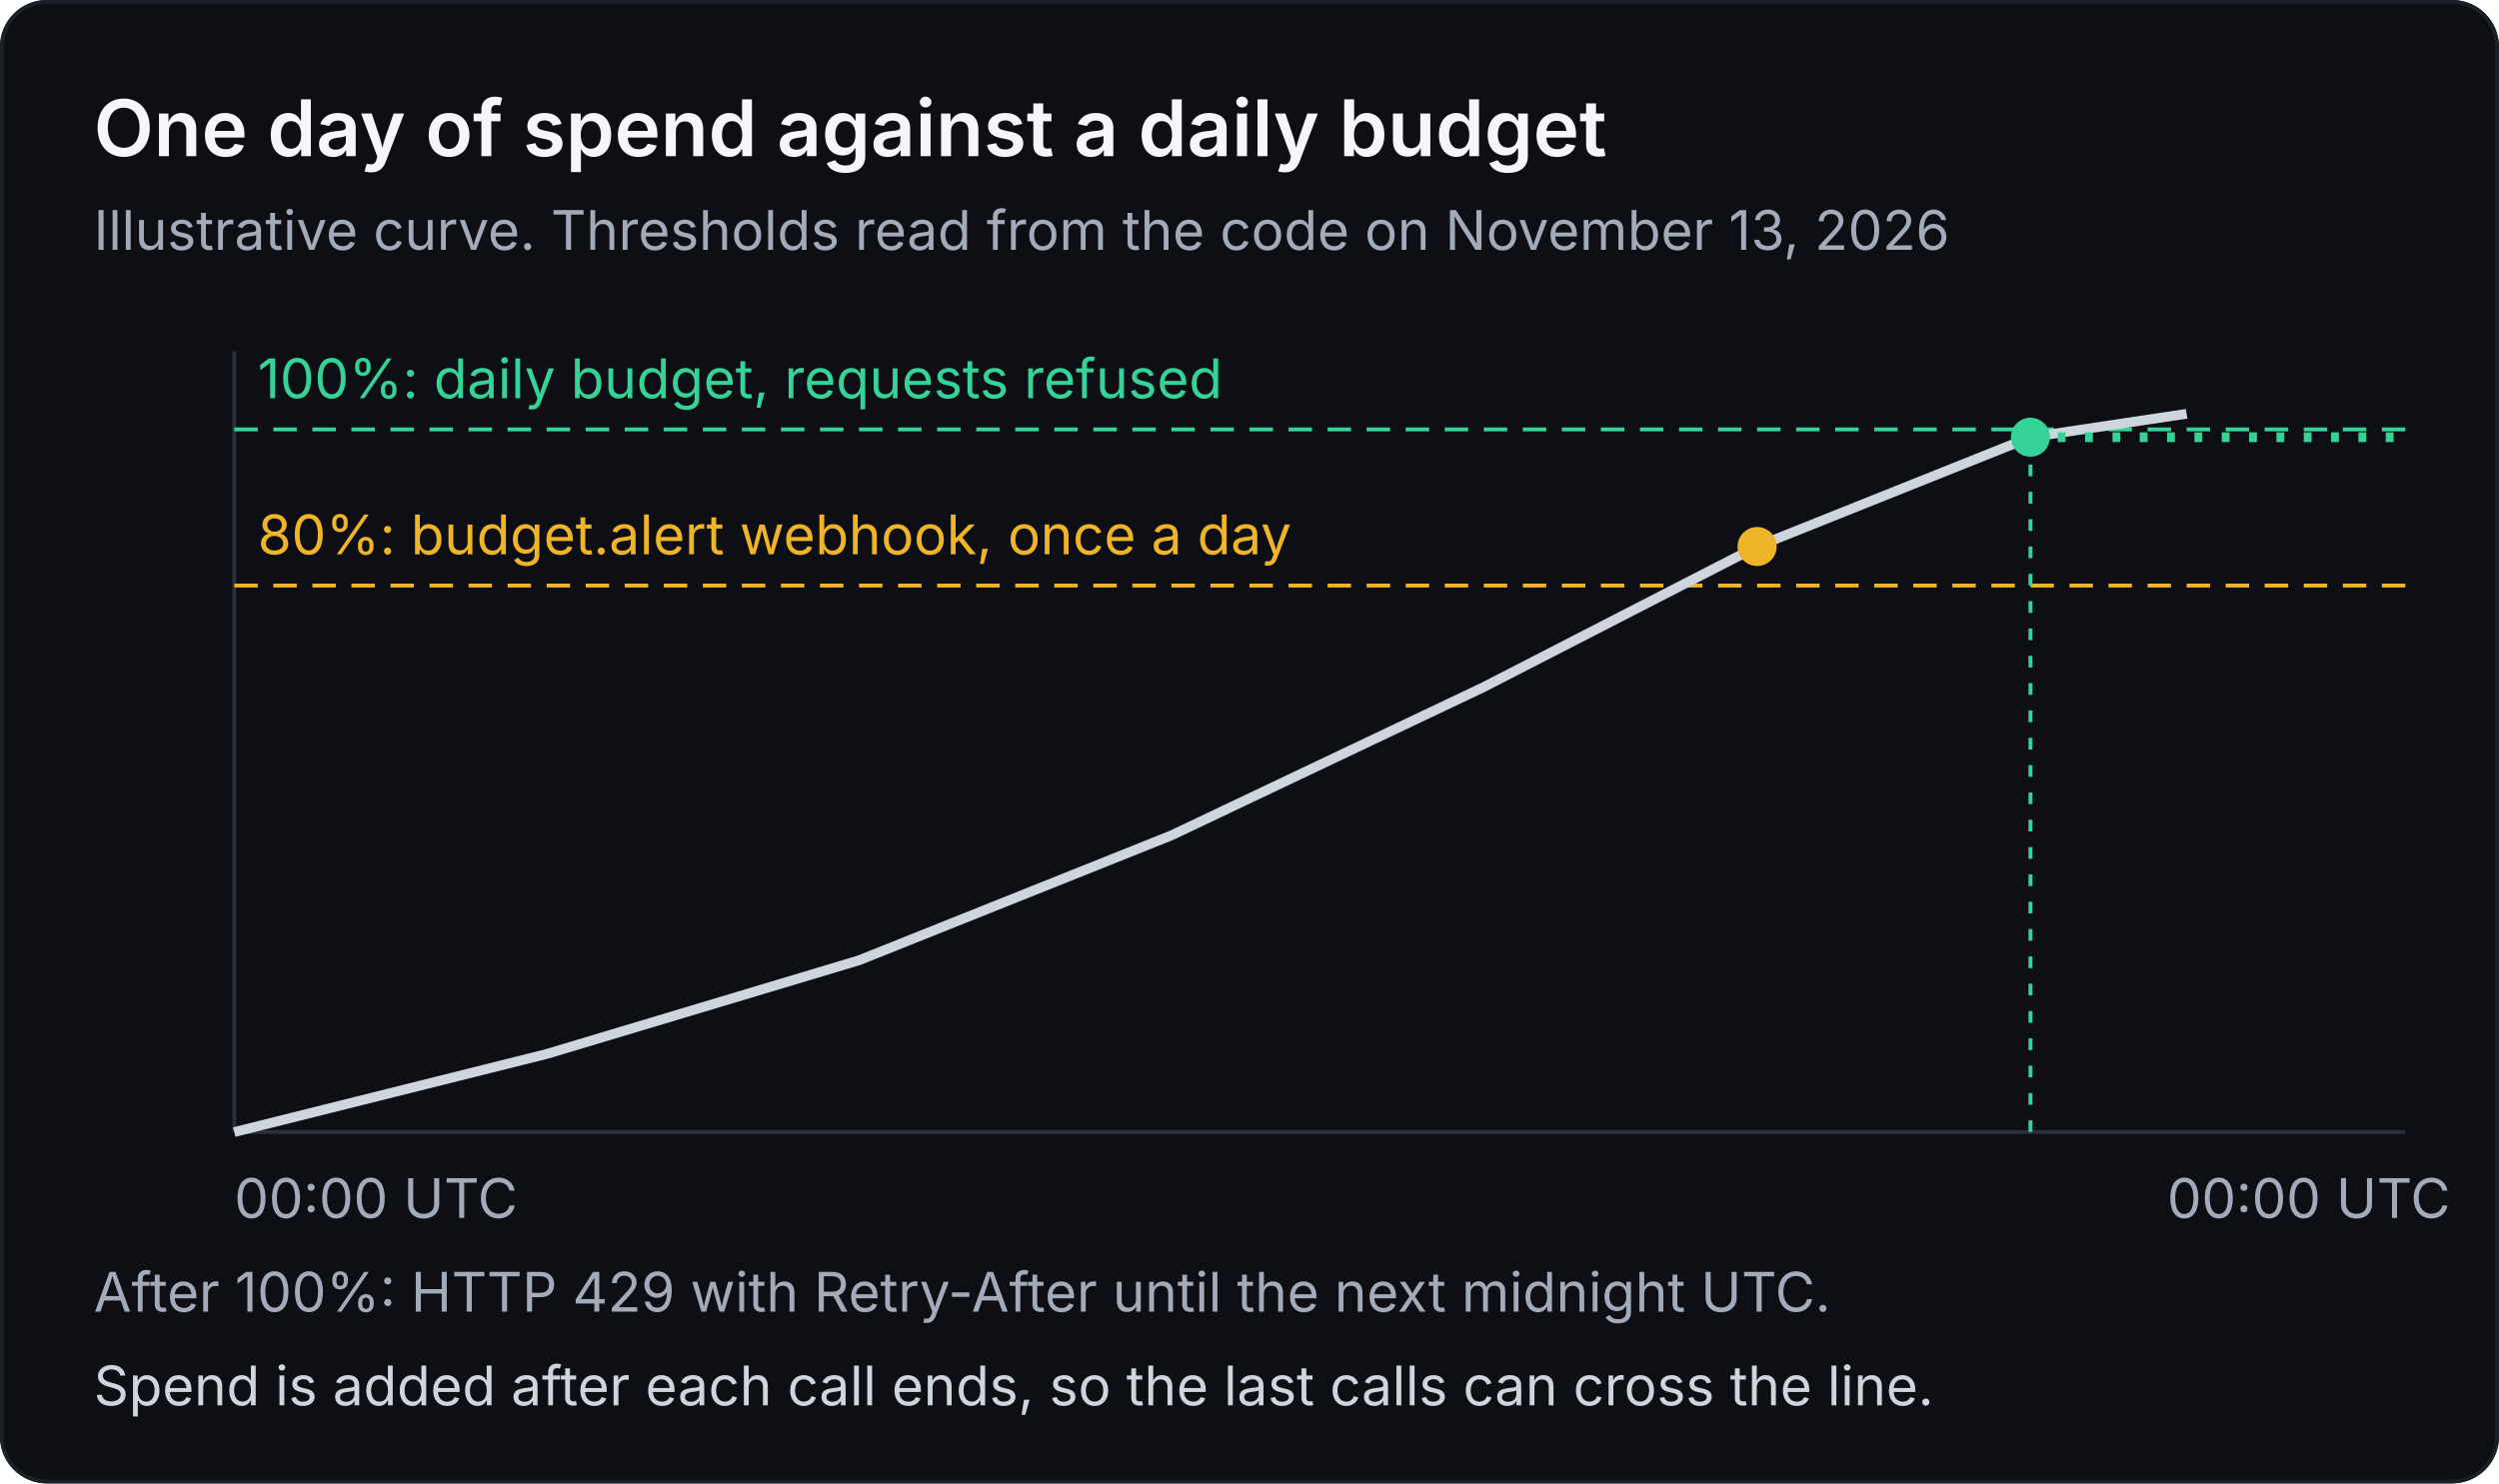
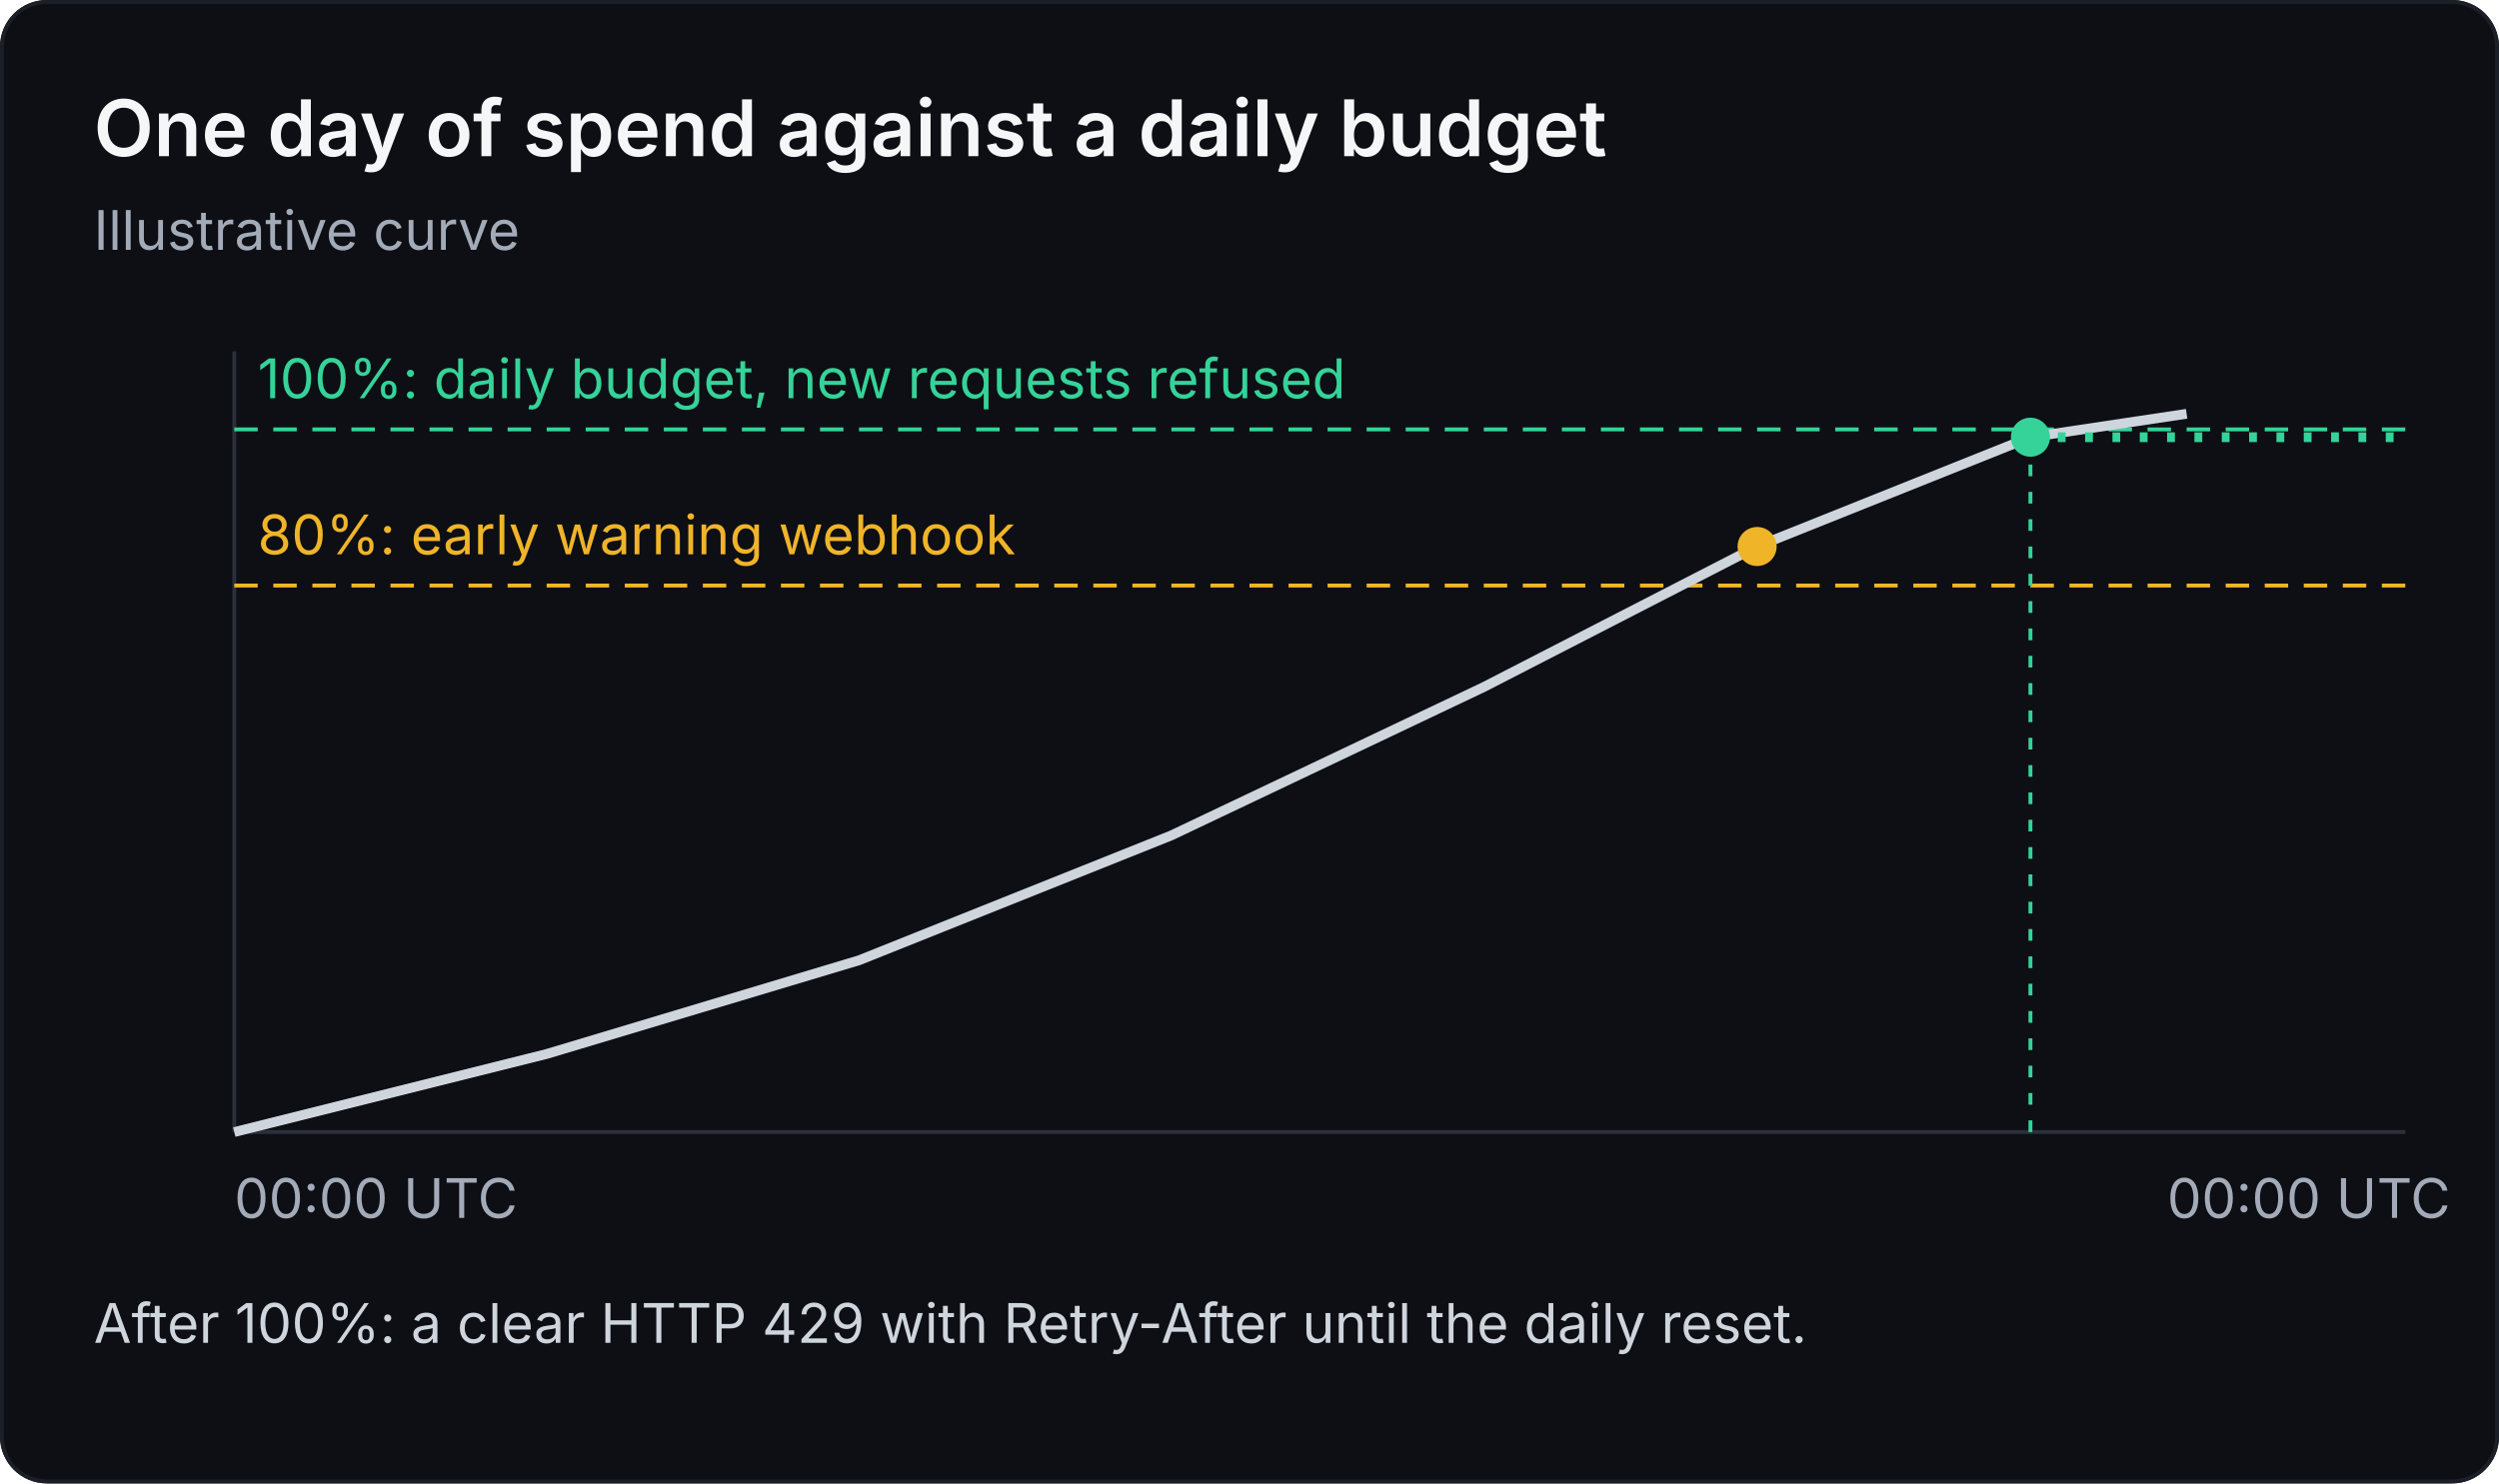
<svg xmlns="http://www.w3.org/2000/svg" viewBox="0 0 640 380" width="640" height="380" font-family="Inter, system-ui, sans-serif">
  <rect width="640" height="380" rx="12" fill="#0d0f14" />
  <rect x="0.5" y="0.5" width="639" height="379" rx="11.5" fill="none" stroke="#1b1f27" />
  <text x="24" y="40" fill="#f4f6f8" font-size="20" font-weight="600">One day of spend against a daily budget</text>
-   <text x="24" y="64" fill="#a3abb8" font-size="14">Illustrative curve. Thresholds read from the code on November 13, 2026</text>
+   <text x="24" y="64" fill="#a3abb8" font-size="14">Illustrative curve</text>
  <line x1="60" y1="90" x2="60" y2="290" stroke="#2a2f3a" />
  <line x1="60" y1="290" x2="616" y2="290" stroke="#2a2f3a" />
  <line x1="60" y1="110" x2="616" y2="110" stroke="#35d399" stroke-dasharray="6 4" />
-   <text x="66" y="102" fill="#35d399" font-size="14">100%: daily budget, requests refused</text>
+   <text x="66" y="102" fill="#35d399" font-size="14">100%: daily budget, new requests refused</text>
  <line x1="60" y1="150" x2="616" y2="150" stroke="#f0b429" stroke-dasharray="6 4" />
-   <text x="66" y="142" fill="#f0b429" font-size="14">80%: budget.alert webhook, once a day</text>
+   <text x="66" y="142" fill="#f0b429" font-size="14">80%: early warning webhook</text>
  <polyline points="60,290 140,270 220,246 300,214 380,176 450,140 520,112 560,106" fill="none" stroke="#cfd5dd" stroke-width="2.5" />
  <circle cx="450" cy="140" r="5" fill="#f0b429" />
  <circle cx="520" cy="112" r="5" fill="#35d399" />
  <line x1="520" y1="112" x2="520" y2="290" stroke="#35d399" stroke-dasharray="3 4" />
  <polyline points="520,112 616,112" fill="none" stroke="#35d399" stroke-width="2.5" stroke-dasharray="2 5" />
  <text x="60" y="312" fill="#a3abb8" font-size="14">00:00 UTC</text>
  <text x="555" y="312" fill="#a3abb8" font-size="14">00:00 UTC</text>
-   <text x="24" y="336" fill="#a3abb8" font-size="14">After 100%: HTTP 429 with Retry-After until the next midnight UTC.</text>
-   <text x="24" y="360" fill="#cfd5dd" font-size="14">Spend is added after each call ends, so the last calls can cross the line.</text>
+   <text x="24" y="344" fill="#cfd5dd" font-size="14">After 100%: a clear HTTP 429 with Retry-After until the daily reset.</text>
</svg>
